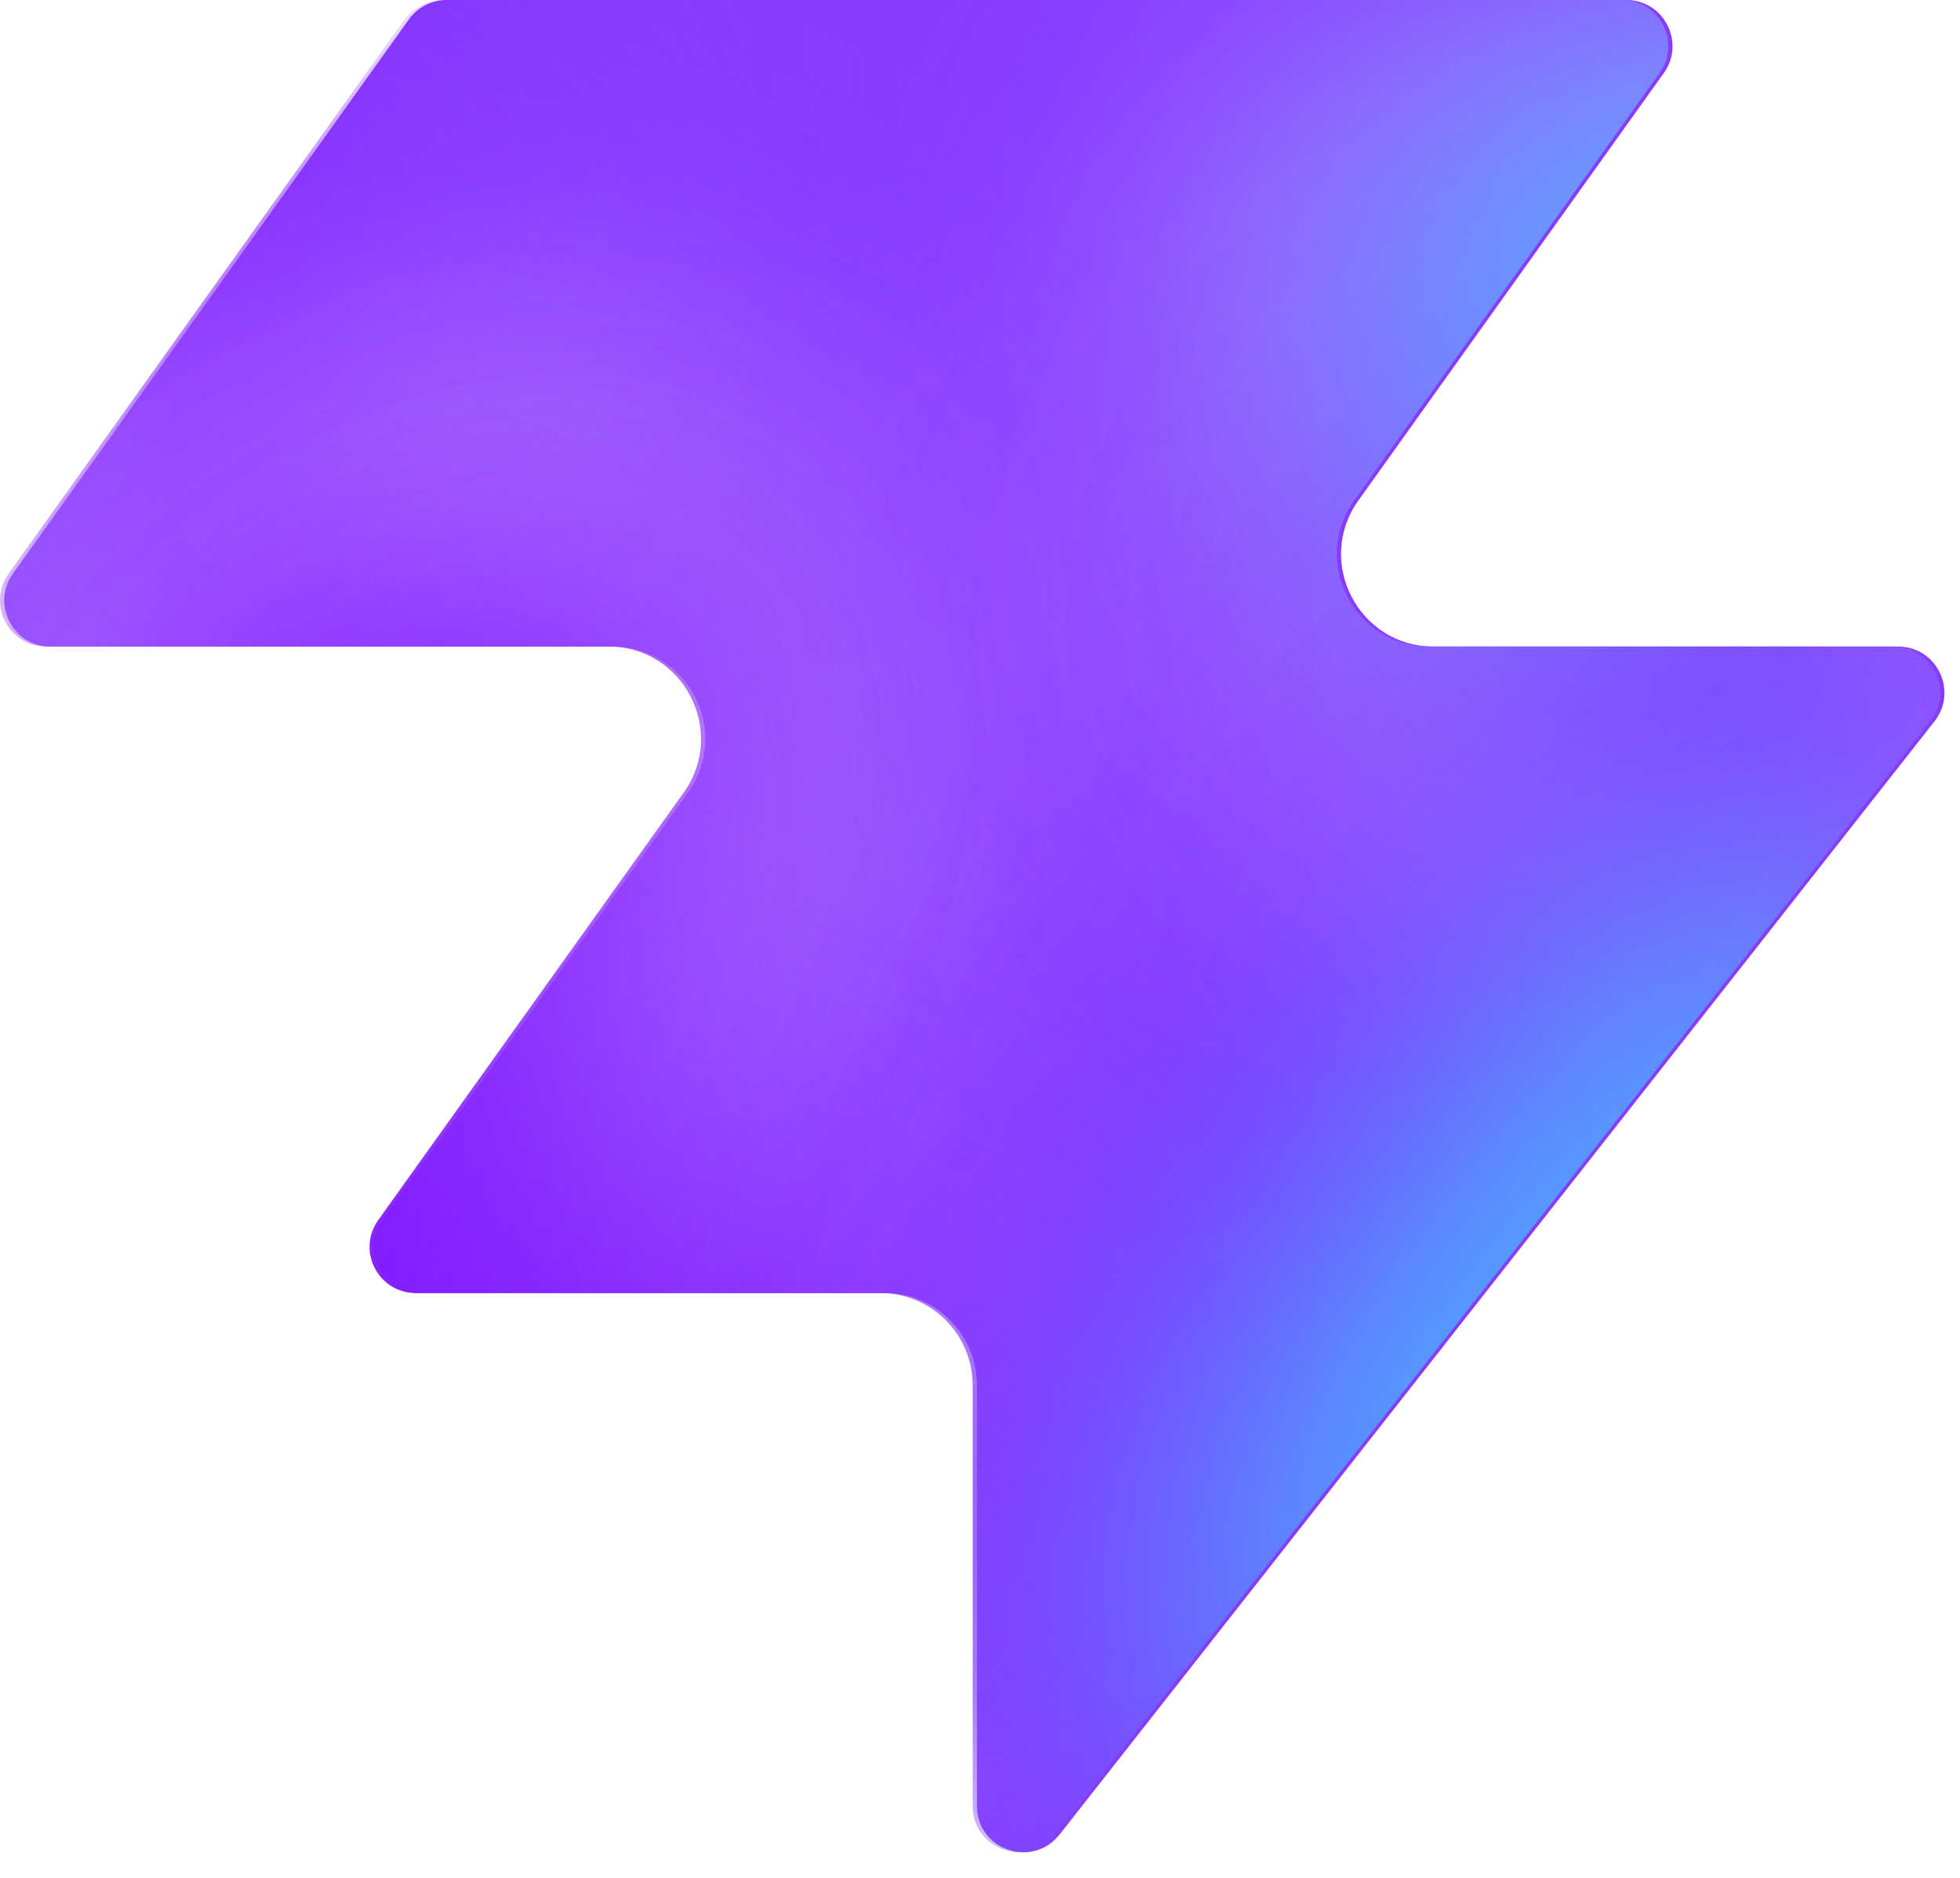
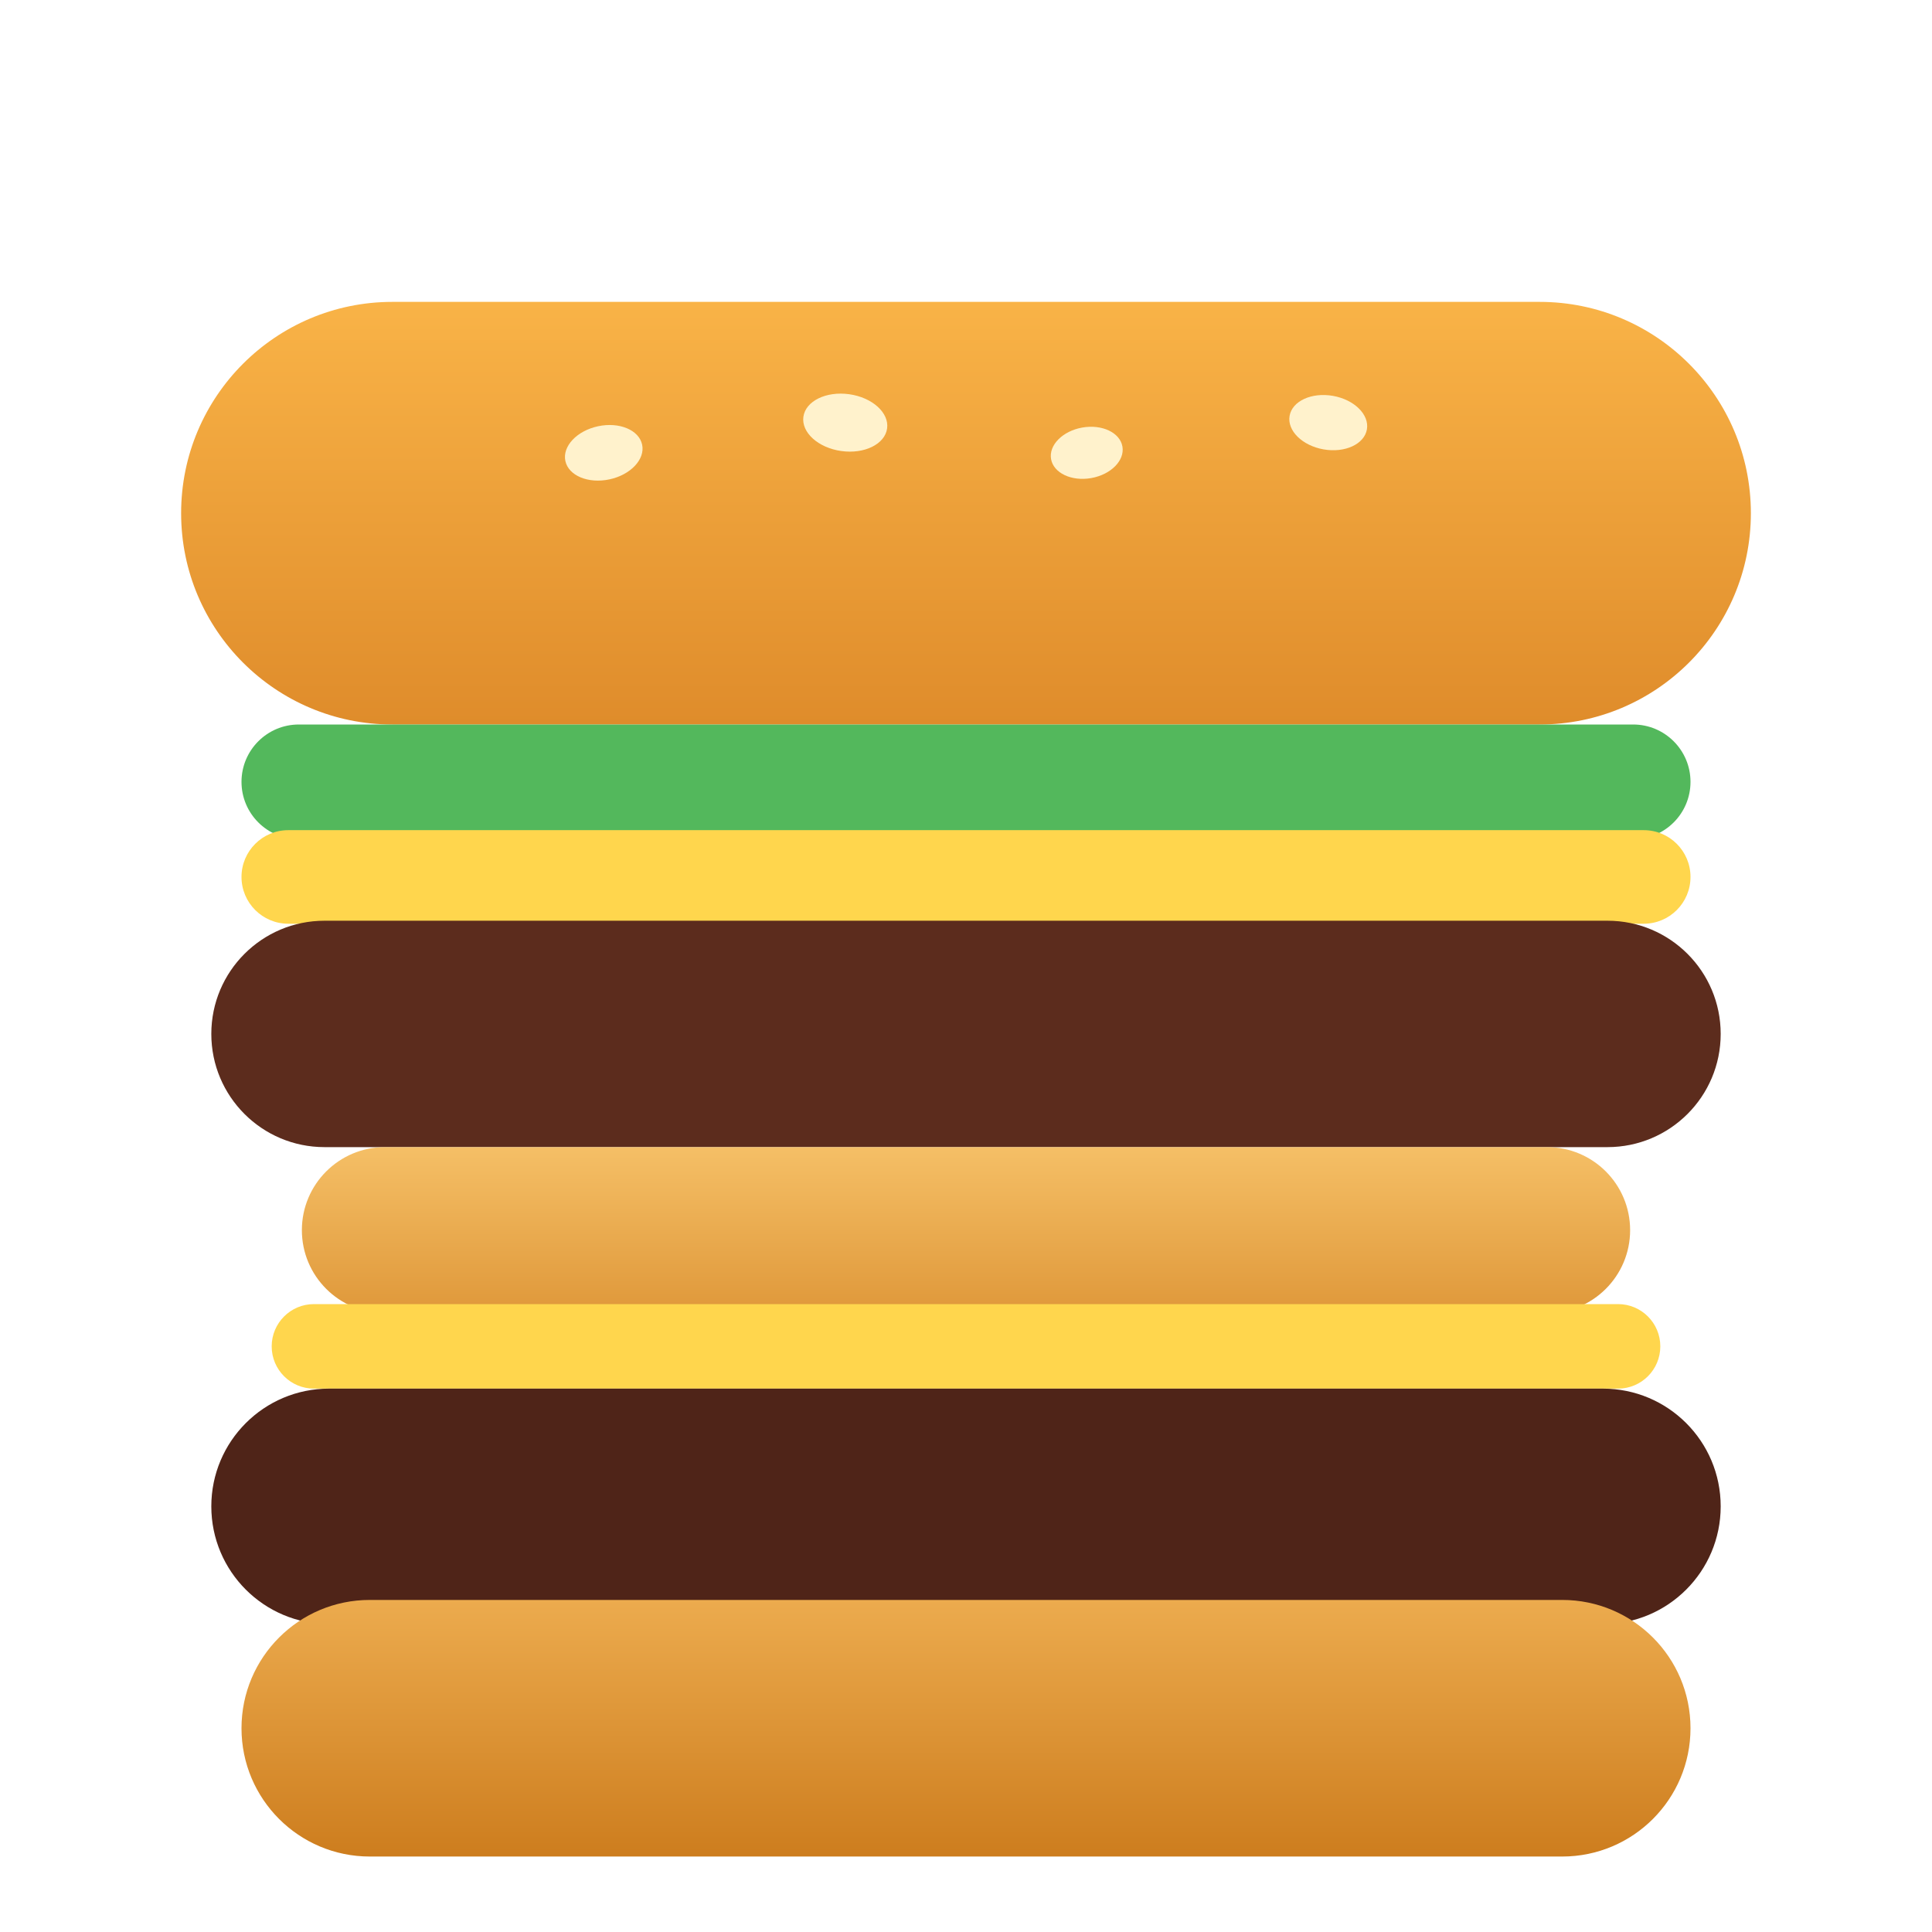
- <svg xmlns="http://www.w3.org/2000/svg" width="48" height="46" fill="none" viewBox="0 0 48 46">
-   <path fill="#863bff" d="M25.946 44.938c-.664.845-2.021.375-2.021-.698V33.937a2.26 2.26 0 0 0-2.262-2.262H10.287c-.92 0-1.456-1.04-.92-1.788l7.48-10.471c1.07-1.497 0-3.578-1.842-3.578H1.237c-.92 0-1.456-1.04-.92-1.788L10.013.474c.214-.297.556-.474.92-.474h28.894c.92 0 1.456 1.04.92 1.788l-7.48 10.471c-1.07 1.498 0 3.579 1.842 3.579h11.377c.943 0 1.473 1.088.89 1.83L25.947 44.94z" style="fill:#863bff;fill:color(display-p3 .525 .23 1);fill-opacity:1" />
-   <mask id="a" width="48" height="46" x="0" y="0" maskUnits="userSpaceOnUse" style="mask-type:alpha">
-     <path fill="#000" d="M25.842 44.938c-.664.844-2.021.375-2.021-.698V33.937a2.26 2.26 0 0 0-2.262-2.262H10.183c-.92 0-1.456-1.04-.92-1.788l7.48-10.471c1.07-1.498 0-3.579-1.842-3.579H1.133c-.92 0-1.456-1.04-.92-1.787L9.91.473c.214-.297.556-.474.92-.474h28.894c.92 0 1.456 1.04.92 1.788l-7.48 10.471c-1.07 1.498 0 3.578 1.842 3.578h11.377c.943 0 1.473 1.088.89 1.832L25.843 44.94z" style="fill:#000;fill-opacity:1" />
-   </mask>
-   <g mask="url(#a)">
-     <g filter="url(#b)">
-       <ellipse cx="5.508" cy="14.704" fill="#ede6ff" rx="5.508" ry="14.704" style="fill:#ede6ff;fill:color(display-p3 .927 .903 1);fill-opacity:1" transform="matrix(.00324 1 1 -.00324 -4.47 31.516)" />
-     </g>
-     <g filter="url(#c)">
-       <ellipse cx="10.399" cy="29.851" fill="#ede6ff" rx="10.399" ry="29.851" style="fill:#ede6ff;fill:color(display-p3 .927 .903 1);fill-opacity:1" transform="matrix(.00324 1 1 -.00324 -39.328 7.883)" />
-     </g>
-     <g filter="url(#d)">
-       <ellipse cx="5.508" cy="30.487" fill="#7e14ff" rx="5.508" ry="30.487" style="fill:#7e14ff;fill:color(display-p3 .492 .077 1);fill-opacity:1" transform="rotate(89.814 -25.913 -14.639)scale(1 -1)" />
-     </g>
-     <g filter="url(#e)">
-       <ellipse cx="5.508" cy="30.599" fill="#7e14ff" rx="5.508" ry="30.599" style="fill:#7e14ff;fill:color(display-p3 .492 .077 1);fill-opacity:1" transform="rotate(89.814 -32.644 -3.334)scale(1 -1)" />
-     </g>
-     <g filter="url(#f)">
-       <ellipse cx="5.508" cy="30.599" fill="#7e14ff" rx="5.508" ry="30.599" style="fill:#7e14ff;fill:color(display-p3 .492 .077 1);fill-opacity:1" transform="matrix(.00324 1 1 -.00324 -34.34 30.47)" />
-     </g>
-     <g filter="url(#g)">
-       <ellipse cx="14.072" cy="22.078" fill="#ede6ff" rx="14.072" ry="22.078" style="fill:#ede6ff;fill:color(display-p3 .927 .903 1);fill-opacity:1" transform="rotate(93.35 24.506 48.493)scale(-1 1)" />
-     </g>
-     <g filter="url(#h)">
-       <ellipse cx="3.47" cy="21.501" fill="#7e14ff" rx="3.47" ry="21.501" style="fill:#7e14ff;fill:color(display-p3 .492 .077 1);fill-opacity:1" transform="rotate(89.009 28.708 47.59)scale(-1 1)" />
-     </g>
-     <g filter="url(#i)">
-       <ellipse cx="3.47" cy="21.501" fill="#7e14ff" rx="3.47" ry="21.501" style="fill:#7e14ff;fill:color(display-p3 .492 .077 1);fill-opacity:1" transform="rotate(89.009 28.708 47.59)scale(-1 1)" />
-     </g>
-     <g filter="url(#j)">
-       <ellipse cx=".387" cy="8.972" fill="#7e14ff" rx="4.407" ry="29.108" style="fill:#7e14ff;fill:color(display-p3 .492 .077 1);fill-opacity:1" transform="rotate(39.51 .387 8.972)" />
-     </g>
-     <g filter="url(#k)">
-       <ellipse cx="47.523" cy="-6.092" fill="#7e14ff" rx="4.407" ry="29.108" style="fill:#7e14ff;fill:color(display-p3 .492 .077 1);fill-opacity:1" transform="rotate(37.892 47.523 -6.092)" />
-     </g>
-     <g filter="url(#l)">
-       <ellipse cx="41.412" cy="6.333" fill="#47bfff" rx="5.971" ry="9.665" style="fill:#47bfff;fill:color(display-p3 .28 .748 1);fill-opacity:1" transform="rotate(37.892 41.412 6.333)" />
-     </g>
-     <g filter="url(#m)">
-       <ellipse cx="-1.879" cy="38.332" fill="#7e14ff" rx="4.407" ry="29.108" style="fill:#7e14ff;fill:color(display-p3 .492 .077 1);fill-opacity:1" transform="rotate(37.892 -1.88 38.332)" />
-     </g>
-     <g filter="url(#n)">
-       <ellipse cx="-1.879" cy="38.332" fill="#7e14ff" rx="4.407" ry="29.108" style="fill:#7e14ff;fill:color(display-p3 .492 .077 1);fill-opacity:1" transform="rotate(37.892 -1.88 38.332)" />
-     </g>
-     <g filter="url(#o)">
-       <ellipse cx="35.651" cy="29.907" fill="#7e14ff" rx="4.407" ry="29.108" style="fill:#7e14ff;fill:color(display-p3 .492 .077 1);fill-opacity:1" transform="rotate(37.892 35.651 29.907)" />
-     </g>
-     <g filter="url(#p)">
-       <ellipse cx="38.418" cy="32.4" fill="#47bfff" rx="5.971" ry="15.297" style="fill:#47bfff;fill:color(display-p3 .28 .748 1);fill-opacity:1" transform="rotate(37.892 38.418 32.4)" />
-     </g>
-   </g>
+ <svg xmlns="http://www.w3.org/2000/svg" width="64" height="64" viewBox="0 0 64 64" role="img" aria-label="Double pattie burger icon">
  <defs>
-     <filter id="b" width="60.045" height="41.654" x="-19.77" y="16.149" color-interpolation-filters="sRGB" filterUnits="userSpaceOnUse">
-       <feFlood flood-opacity="0" result="BackgroundImageFix" />
-       <feBlend in="SourceGraphic" in2="BackgroundImageFix" result="shape" />
-       <feGaussianBlur result="effect1_foregroundBlur_2002_17158" stdDeviation="7.659" />
-     </filter>
-     <filter id="c" width="90.34" height="51.437" x="-54.613" y="-7.533" color-interpolation-filters="sRGB" filterUnits="userSpaceOnUse">
-       <feFlood flood-opacity="0" result="BackgroundImageFix" />
-       <feBlend in="SourceGraphic" in2="BackgroundImageFix" result="shape" />
-       <feGaussianBlur result="effect1_foregroundBlur_2002_17158" stdDeviation="7.659" />
-     </filter>
-     <filter id="d" width="79.355" height="29.4" x="-49.64" y="2.03" color-interpolation-filters="sRGB" filterUnits="userSpaceOnUse">
-       <feFlood flood-opacity="0" result="BackgroundImageFix" />
-       <feBlend in="SourceGraphic" in2="BackgroundImageFix" result="shape" />
-       <feGaussianBlur result="effect1_foregroundBlur_2002_17158" stdDeviation="4.596" />
-     </filter>
-     <filter id="e" width="79.579" height="29.4" x="-45.045" y="20.029" color-interpolation-filters="sRGB" filterUnits="userSpaceOnUse">
-       <feFlood flood-opacity="0" result="BackgroundImageFix" />
-       <feBlend in="SourceGraphic" in2="BackgroundImageFix" result="shape" />
-       <feGaussianBlur result="effect1_foregroundBlur_2002_17158" stdDeviation="4.596" />
-     </filter>
-     <filter id="f" width="79.579" height="29.4" x="-43.513" y="21.178" color-interpolation-filters="sRGB" filterUnits="userSpaceOnUse">
-       <feFlood flood-opacity="0" result="BackgroundImageFix" />
-       <feBlend in="SourceGraphic" in2="BackgroundImageFix" result="shape" />
-       <feGaussianBlur result="effect1_foregroundBlur_2002_17158" stdDeviation="4.596" />
-     </filter>
-     <filter id="g" width="74.749" height="58.852" x="15.756" y="-17.901" color-interpolation-filters="sRGB" filterUnits="userSpaceOnUse">
-       <feFlood flood-opacity="0" result="BackgroundImageFix" />
-       <feBlend in="SourceGraphic" in2="BackgroundImageFix" result="shape" />
-       <feGaussianBlur result="effect1_foregroundBlur_2002_17158" stdDeviation="7.659" />
-     </filter>
-     <filter id="h" width="61.377" height="25.362" x="23.548" y="2.284" color-interpolation-filters="sRGB" filterUnits="userSpaceOnUse">
-       <feFlood flood-opacity="0" result="BackgroundImageFix" />
-       <feBlend in="SourceGraphic" in2="BackgroundImageFix" result="shape" />
-       <feGaussianBlur result="effect1_foregroundBlur_2002_17158" stdDeviation="4.596" />
-     </filter>
-     <filter id="i" width="61.377" height="25.362" x="23.548" y="2.284" color-interpolation-filters="sRGB" filterUnits="userSpaceOnUse">
-       <feFlood flood-opacity="0" result="BackgroundImageFix" />
-       <feBlend in="SourceGraphic" in2="BackgroundImageFix" result="shape" />
-       <feGaussianBlur result="effect1_foregroundBlur_2002_17158" stdDeviation="4.596" />
-     </filter>
-     <filter id="j" width="56.045" height="63.649" x="-27.636" y="-22.853" color-interpolation-filters="sRGB" filterUnits="userSpaceOnUse">
-       <feFlood flood-opacity="0" result="BackgroundImageFix" />
-       <feBlend in="SourceGraphic" in2="BackgroundImageFix" result="shape" />
-       <feGaussianBlur result="effect1_foregroundBlur_2002_17158" stdDeviation="4.596" />
-     </filter>
-     <filter id="k" width="54.814" height="64.646" x="20.116" y="-38.415" color-interpolation-filters="sRGB" filterUnits="userSpaceOnUse">
-       <feFlood flood-opacity="0" result="BackgroundImageFix" />
-       <feBlend in="SourceGraphic" in2="BackgroundImageFix" result="shape" />
-       <feGaussianBlur result="effect1_foregroundBlur_2002_17158" stdDeviation="4.596" />
-     </filter>
-     <filter id="l" width="33.541" height="35.313" x="24.641" y="-11.323" color-interpolation-filters="sRGB" filterUnits="userSpaceOnUse">
-       <feFlood flood-opacity="0" result="BackgroundImageFix" />
-       <feBlend in="SourceGraphic" in2="BackgroundImageFix" result="shape" />
-       <feGaussianBlur result="effect1_foregroundBlur_2002_17158" stdDeviation="4.596" />
-     </filter>
-     <filter id="m" width="54.814" height="64.646" x="-29.286" y="6.009" color-interpolation-filters="sRGB" filterUnits="userSpaceOnUse">
-       <feFlood flood-opacity="0" result="BackgroundImageFix" />
-       <feBlend in="SourceGraphic" in2="BackgroundImageFix" result="shape" />
-       <feGaussianBlur result="effect1_foregroundBlur_2002_17158" stdDeviation="4.596" />
-     </filter>
-     <filter id="n" width="54.814" height="64.646" x="-29.286" y="6.009" color-interpolation-filters="sRGB" filterUnits="userSpaceOnUse">
-       <feFlood flood-opacity="0" result="BackgroundImageFix" />
-       <feBlend in="SourceGraphic" in2="BackgroundImageFix" result="shape" />
-       <feGaussianBlur result="effect1_foregroundBlur_2002_17158" stdDeviation="4.596" />
-     </filter>
-     <filter id="o" width="54.814" height="64.646" x="8.244" y="-2.416" color-interpolation-filters="sRGB" filterUnits="userSpaceOnUse">
-       <feFlood flood-opacity="0" result="BackgroundImageFix" />
-       <feBlend in="SourceGraphic" in2="BackgroundImageFix" result="shape" />
-       <feGaussianBlur result="effect1_foregroundBlur_2002_17158" stdDeviation="4.596" />
-     </filter>
-     <filter id="p" width="39.409" height="43.623" x="18.713" y="10.588" color-interpolation-filters="sRGB" filterUnits="userSpaceOnUse">
-       <feFlood flood-opacity="0" result="BackgroundImageFix" />
-       <feBlend in="SourceGraphic" in2="BackgroundImageFix" result="shape" />
-       <feGaussianBlur result="effect1_foregroundBlur_2002_17158" stdDeviation="4.596" />
-     </filter>
+     <linearGradient id="bunTop" x1="0" y1="0" x2="0" y2="1">
+       <stop offset="0" stop-color="#f9b347" />
+       <stop offset="1" stop-color="#df8c2b" />
+     </linearGradient>
+     <linearGradient id="bunMid" x1="0" y1="0" x2="0" y2="1">
+       <stop offset="0" stop-color="#f5bf66" />
+       <stop offset="1" stop-color="#df983a" />
+     </linearGradient>
+     <linearGradient id="bunBottom" x1="0" y1="0" x2="0" y2="1">
+       <stop offset="0" stop-color="#ecab4e" />
+       <stop offset="1" stop-color="#cd7d1e" />
+     </linearGradient>
  </defs>
+   <rect x="6" y="10" width="52" height="14" rx="7" fill="url(#bunTop)" />
+   <ellipse cx="20" cy="15" rx="1.3" ry="0.9" fill="#fff2cc" transform="rotate(-12 20 15)" />
+   <ellipse cx="28" cy="14" rx="1.4" ry="0.95" fill="#fff2cc" transform="rotate(8 28 14)" />
+   <ellipse cx="36" cy="15" rx="1.2" ry="0.85" fill="#fff2cc" transform="rotate(-10 36 15)" />
+   <ellipse cx="44" cy="14" rx="1.3" ry="0.9" fill="#fff2cc" transform="rotate(10 44 14)" />
+   <rect x="8" y="24" width="48" height="3.8" rx="1.9" fill="#53b85c" />
+   <rect x="8" y="27.5" width="48" height="3.1" rx="1.55" fill="#ffd64d" />
+   <rect x="7" y="30.5" width="50" height="7.5" rx="3.75" fill="#5c2c1d" />
+   <rect x="10" y="38" width="44" height="5.5" rx="2.75" fill="url(#bunMid)" />
+   <rect x="9" y="43.2" width="46" height="2.8" rx="1.4" fill="#ffd64d" />
+   <rect x="7" y="46" width="50" height="7.8" rx="3.9" fill="#4f2418" />
+   <rect x="8" y="53" width="48" height="8.5" rx="4.25" fill="url(#bunBottom)" />
</svg>
